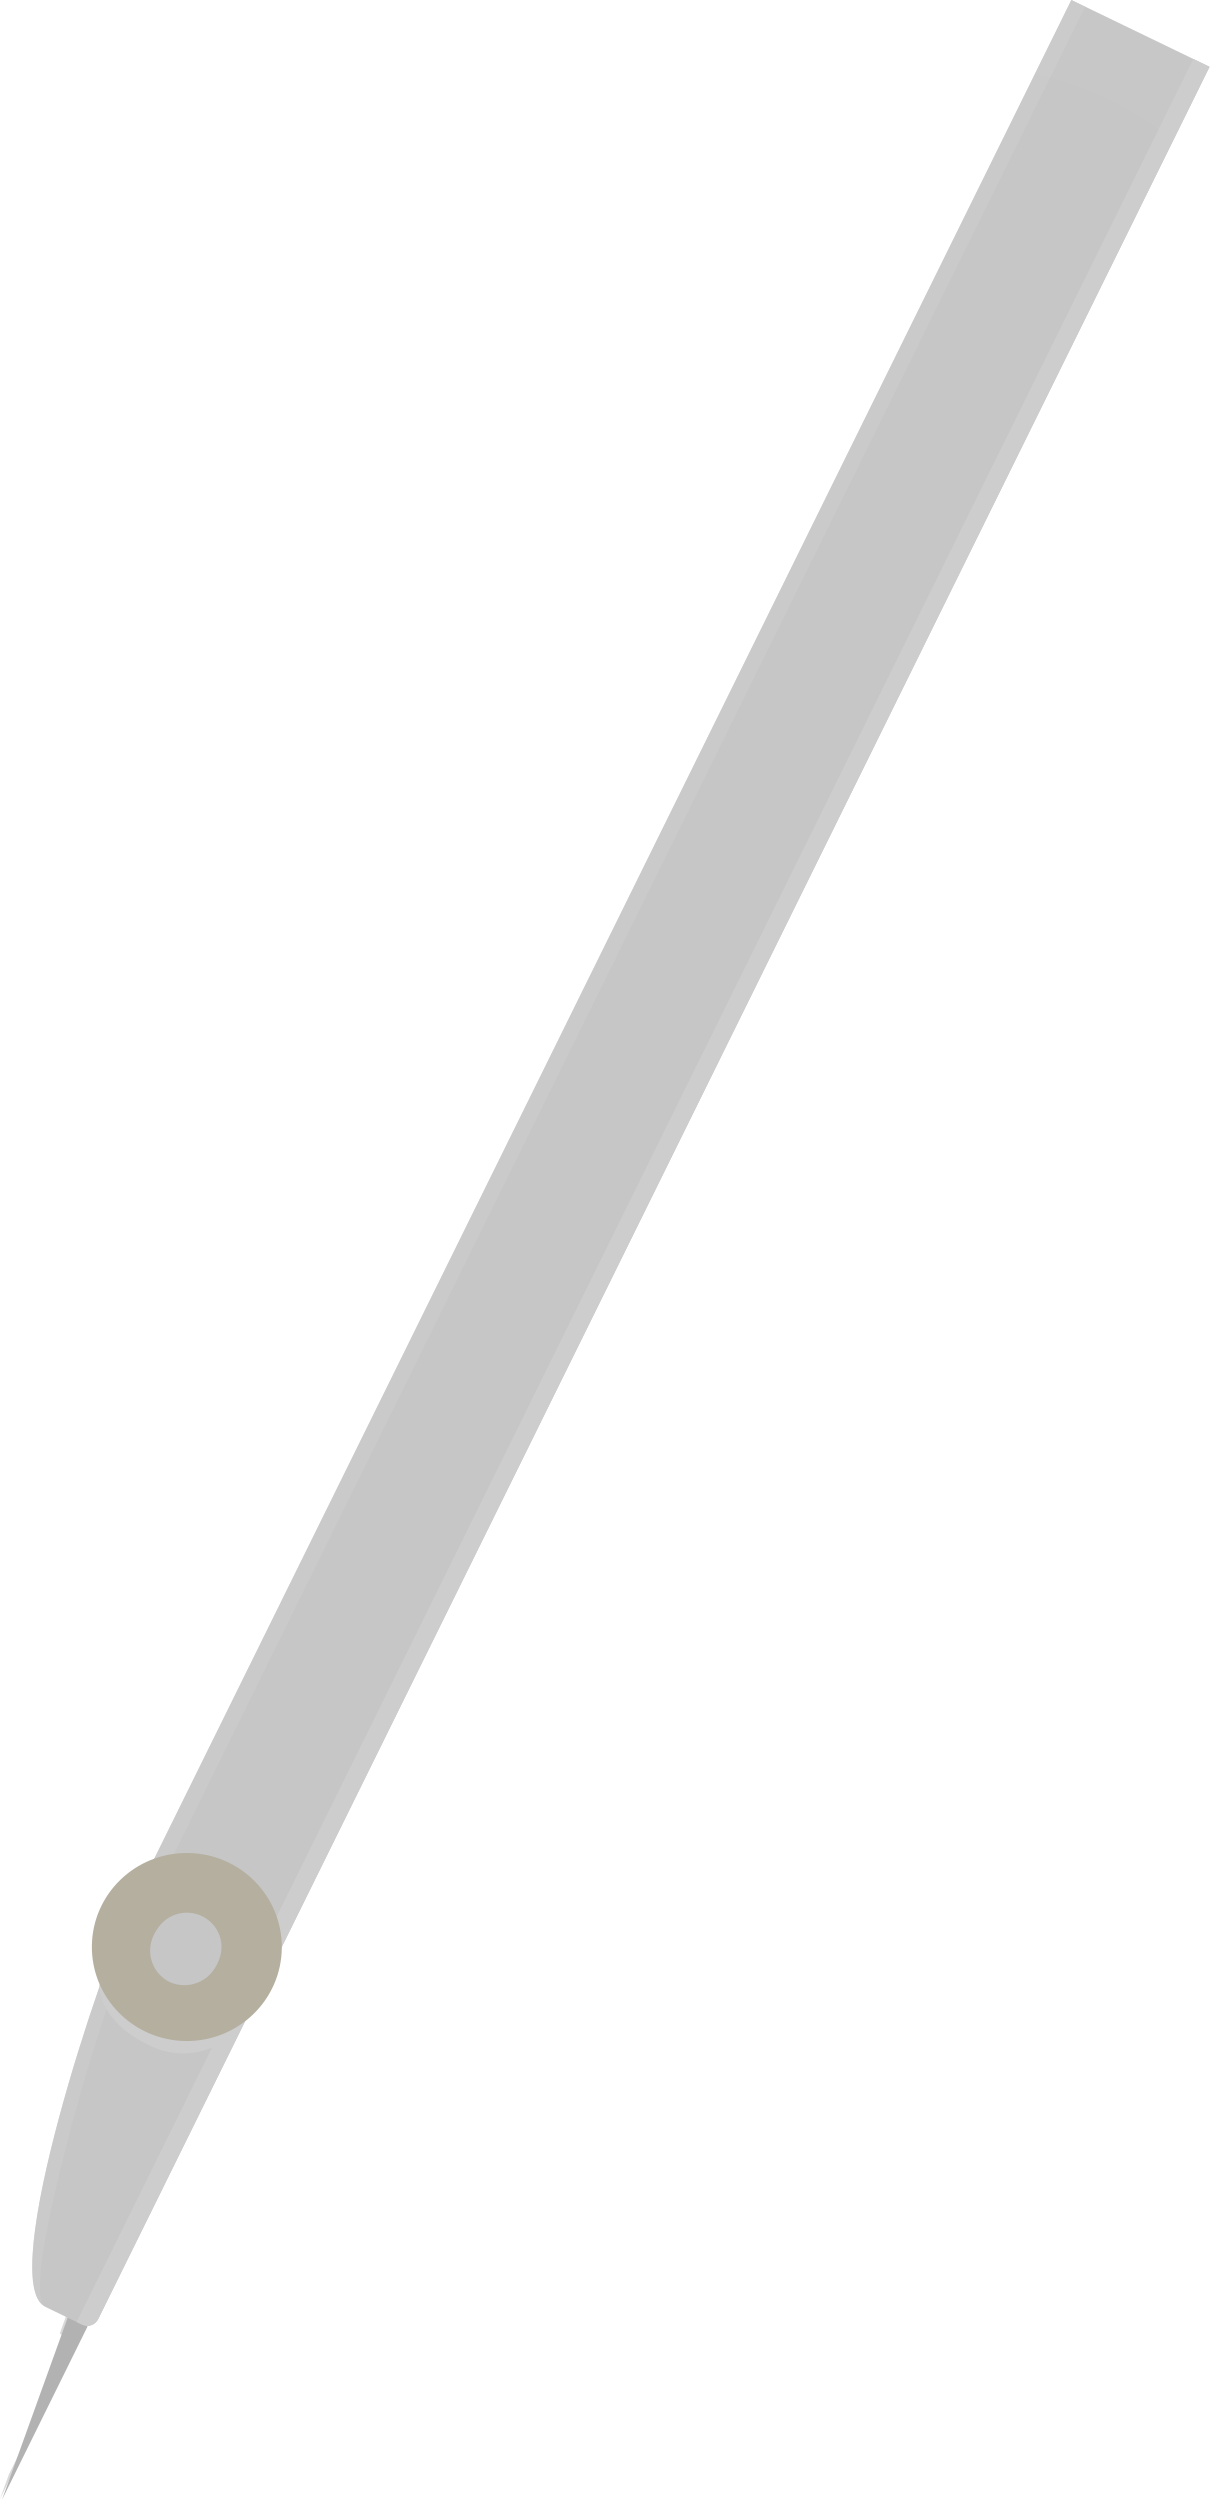
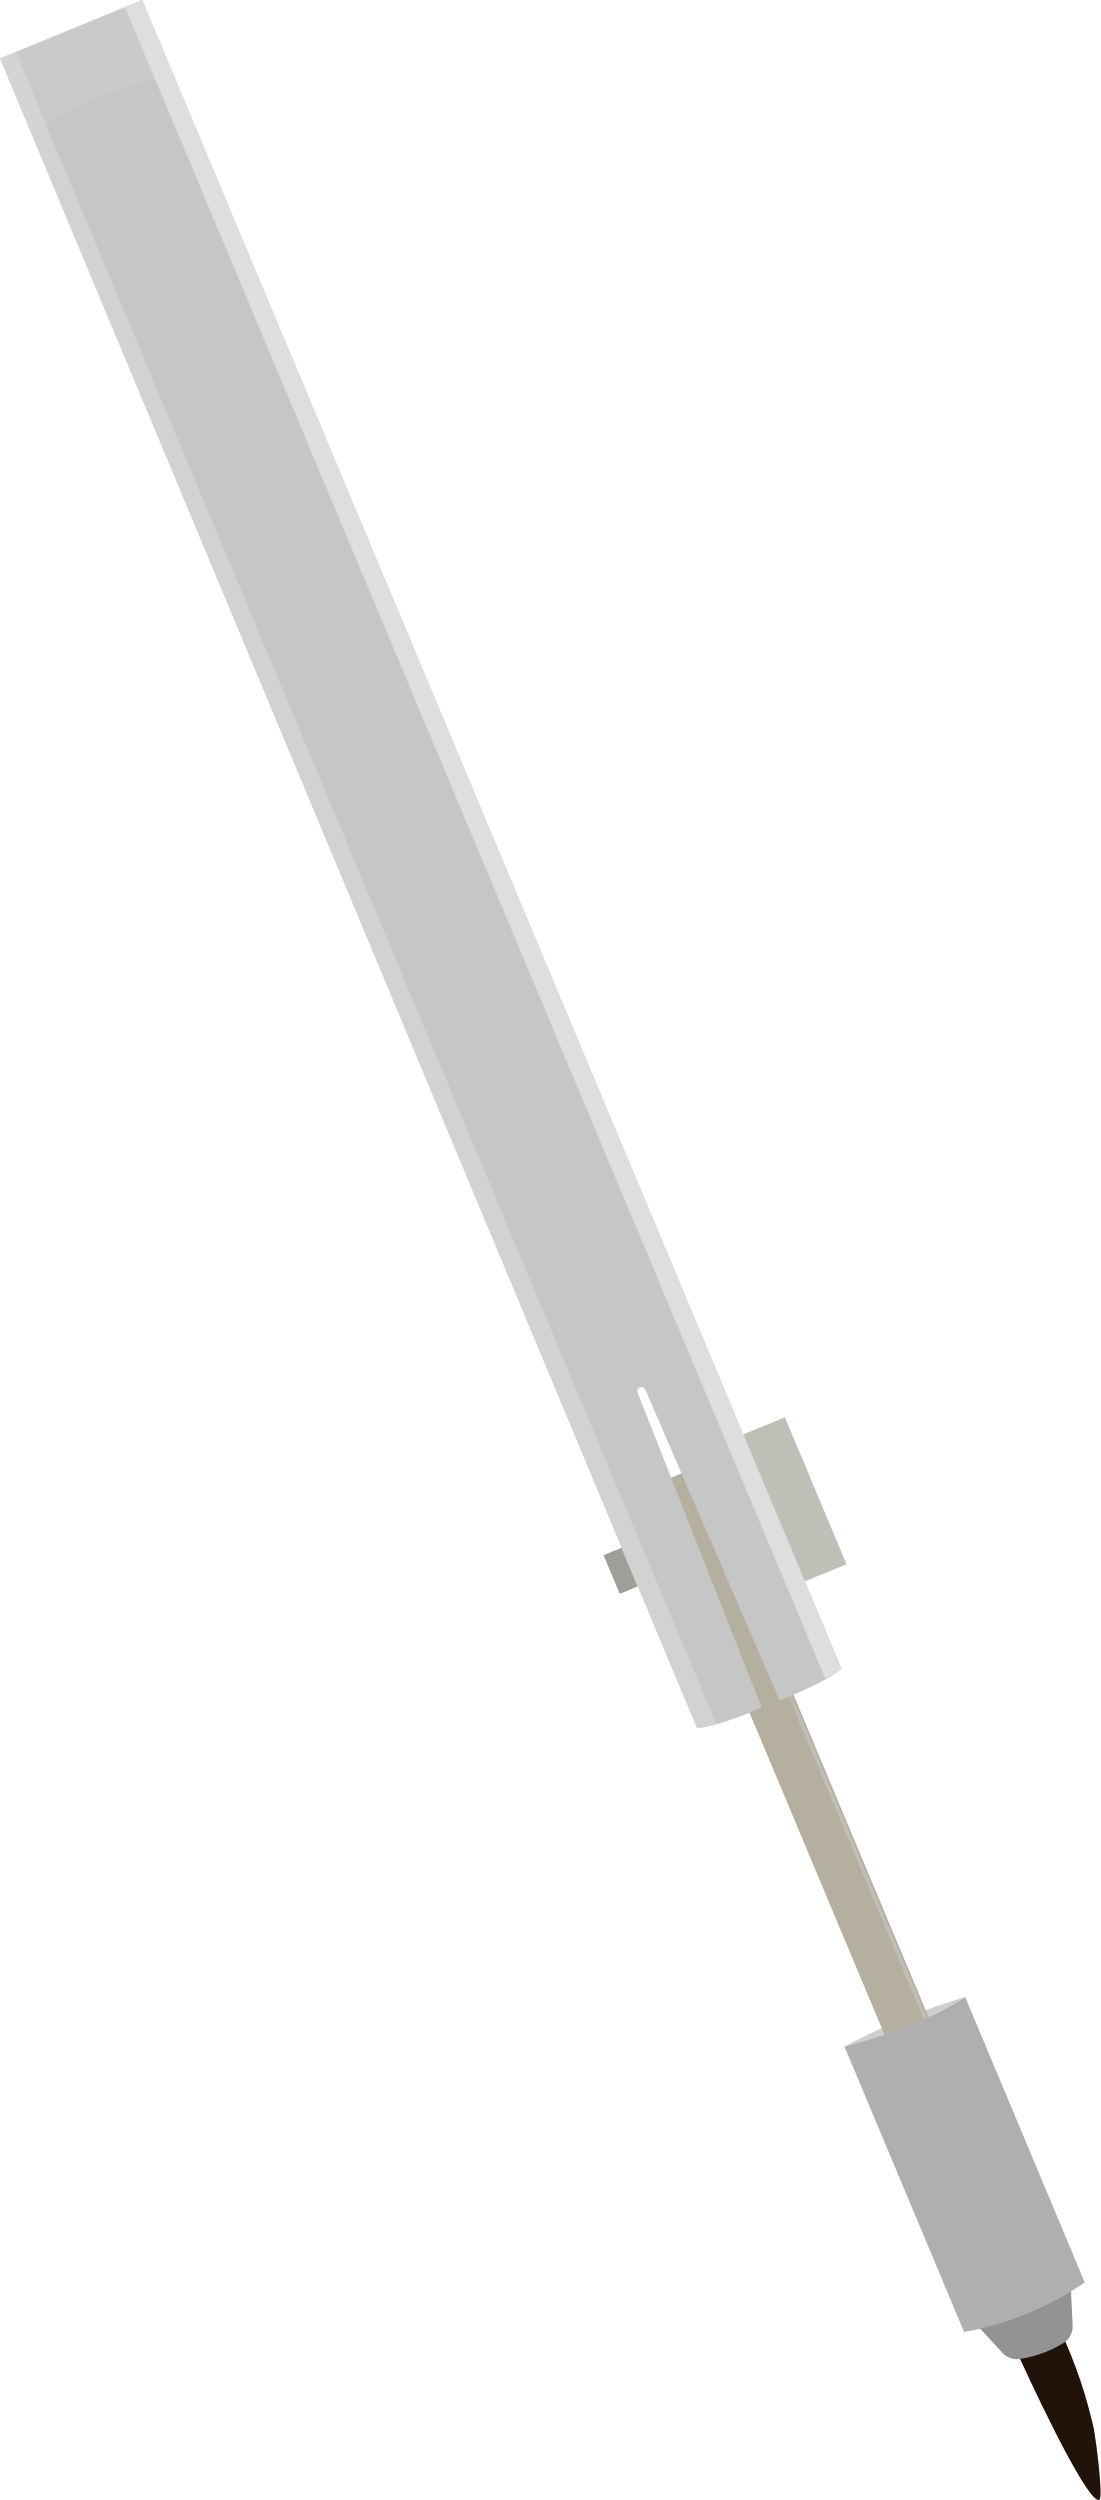
- <svg xmlns="http://www.w3.org/2000/svg" xmlns:xlink="http://www.w3.org/1999/xlink" id="Group_386" data-name="Group 386" width="87.303" height="180.448" viewBox="0 0 87.303 180.448">
+ <svg xmlns="http://www.w3.org/2000/svg" xmlns:xlink="http://www.w3.org/1999/xlink" id="Group_387" data-name="Group 387" width="79.32" height="180.198" viewBox="0 0 79.32 180.198">
  <defs>
-     <linearGradient id="linear-gradient" x1="-6.995" y1="12.448" x2="-6.565" y2="12.448" gradientUnits="objectBoundingBox">
+     <linearGradient id="linear-gradient" x1="-174.146" y1="-98.905" x2="-173.066" y2="-98.905" gradientUnits="objectBoundingBox">
+       <stop offset="0.043" stop-color="#e0e0e0" />
+       <stop offset="0.4" stop-color="#c8c8c8" />
+       <stop offset="0.643" stop-color="#b6b6b6" />
+       <stop offset="1" stop-color="#cfcfcf" />
+     </linearGradient>
+     <linearGradient id="linear-gradient-2" x1="-194.018" y1="-20.496" x2="-193.86" y2="-20.1" gradientUnits="objectBoundingBox">
+       <stop offset="0" stop-color="#3c2718" />
+       <stop offset="0.976" stop-color="#22130a" />
+     </linearGradient>
+     <linearGradient id="linear-gradient-3" x1="-1833.855" y1="-63.541" x2="-1832.382" y2="-62.353" xlink:href="#linear-gradient-2" />
+     <linearGradient id="linear-gradient-4" x1="-280.082" y1="-47.493" x2="-279.896" y2="-46.745" xlink:href="#linear-gradient-2" />
+     <linearGradient id="linear-gradient-5" x1="-220.771" y1="-67.736" x2="-220.771" y2="-69.423" gradientUnits="objectBoundingBox">
+       <stop offset="0.043" stop-color="#939393" />
+       <stop offset="0.4" stop-color="#7c7c7c" />
+       <stop offset="0.643" stop-color="#696969" />
+       <stop offset="1" stop-color="#828282" />
+     </linearGradient>
+     <linearGradient id="linear-gradient-6" x1="-224.396" y1="-115.453" x2="-224.396" y2="-118.353" xlink:href="#linear-gradient-5" />
+     <linearGradient id="linear-gradient-7" x1="-75.318" y1="-8.228" x2="-75.004" y2="-8.228" gradientUnits="objectBoundingBox">
+       <stop offset="0.043" stop-color="#bfbfb8" />
+       <stop offset="0.404" stop-color="#aea8a8" />
+       <stop offset="0.643" stop-color="#959595" />
+       <stop offset="0.996" stop-color="#b5afa0" />
+     </linearGradient>
+     <linearGradient id="linear-gradient-8" x1="-443.812" y1="-185.809" x2="-442.061" y2="-185.809" xlink:href="#linear-gradient-7" />
+     <linearGradient id="linear-gradient-9" x1="-113.801" y1="-10.985" x2="-112.605" y2="-10.985" gradientUnits="objectBoundingBox">
      <stop offset="0.043" stop-color="#dedede" />
      <stop offset="0.4" stop-color="#c6c6c6" />
      <stop offset="0.643" stop-color="#b4b4b4" />
      <stop offset="1" stop-color="#cdcdcd" />
    </linearGradient>
-     <linearGradient id="linear-gradient-2" x1="-7.376" y1="12.267" x2="-7.082" y2="12.267" xlink:href="#linear-gradient" />
-     <linearGradient id="linear-gradient-3" x1="-49.838" y1="192.599" x2="-48.957" y2="192.599" xlink:href="#linear-gradient" />
-     <linearGradient id="linear-gradient-4" x1="-52.513" y1="390.118" x2="-51.516" y2="390.118" xlink:href="#linear-gradient" />
-     <linearGradient id="linear-gradient-5" x1="-41.42" y1="143.726" x2="-40.412" y2="143.726" gradientUnits="objectBoundingBox">
-       <stop offset="0.043" stop-color="#bfbfb8" />
-       <stop offset="0.404" stop-color="#aea8a8" />
+     <linearGradient id="linear-gradient-10" x1="-143.151" y1="-18.846" x2="-142.818" y2="-18.846" xlink:href="#linear-gradient-7" />
+     <linearGradient id="linear-gradient-11" x1="-27.82" y1="-2.542" x2="-28.459" y2="-2.542" xlink:href="#linear-gradient-9" />
+     <linearGradient id="linear-gradient-12" x1="-28.013" y1="-2.505" x2="-28.724" y2="-2.505" xlink:href="#linear-gradient-9" />
+     <linearGradient id="linear-gradient-13" x1="-115.515" y1="-38.255" x2="-116.902" y2="-38.255" xlink:href="#linear-gradient-9" />
+     <linearGradient id="linear-gradient-14" x1="-87.509" y1="-14.311" x2="-86.962" y2="-14.311" gradientUnits="objectBoundingBox">
+       <stop offset="0.043" stop-color="#bfbfbf" />
+       <stop offset="0.4" stop-color="#a8a8a8" />
      <stop offset="0.643" stop-color="#959595" />
-       <stop offset="0.996" stop-color="#b5afa0" />
+       <stop offset="1" stop-color="#afafaf" />
+     </linearGradient>
+     <linearGradient id="linear-gradient-15" x1="-201.328" y1="-29.365" x2="-201.328" y2="-30.337" xlink:href="#linear-gradient-7" />
+     <linearGradient id="linear-gradient-16" x1="-444.123" y1="-164.175" x2="-444.123" y2="-169.63" xlink:href="#linear-gradient-7" />
+     <linearGradient id="linear-gradient-17" x1="-609.565" y1="-108.727" x2="-609.565" y2="-109.639" gradientUnits="objectBoundingBox">
+       <stop offset="0.043" stop-color="#9f9f99" />
+       <stop offset="0.404" stop-color="#8e8888" />
+       <stop offset="0.643" stop-color="#767676" />
+       <stop offset="0.996" stop-color="#958f84" />
+     </linearGradient>
+     <linearGradient id="linear-gradient-18" x1="-732.522" y1="-71.372" x2="-732.579" y2="-69.922" gradientUnits="objectBoundingBox">
+       <stop offset="0" stop-color="#efefef" />
+       <stop offset="0.976" stop-color="#22130a" />
+       <stop offset="1" stop-color="#22130a" />
    </linearGradient>
  </defs>
-   <path id="Path_1881" data-name="Path 1881" d="M1917.956,4971.136l-6.17,12.5,6.184-17.138Z" transform="translate(-1911.648 -4803.191)" fill="#b3b2b2" />
-   <path id="Path_1882" data-name="Path 1882" d="M1917.538,4978.909l-5.532,11.21-.64,1.772,6.17-12.5Z" transform="translate(-1911.366 -4811.511)" fill="#b3b2b2" opacity="0.5" />
-   <path id="Path_1883" data-name="Path 1883" d="M1925.733,4972.114l.583-1.181.015-4.634-1.87,5.182A2.775,2.775,0,0,0,1925.733,4972.114Z" transform="translate(-1920.146 -4803.056)" fill="#b3b2b2" opacity="0.5" />
-   <path id="Path_1884" data-name="Path 1884" d="M1923.183,4638.274a.869.869,0,0,1-1.156.394l-2.648-1.281c-3.615-1.749,4.092-24.726,6.194-28.986l67.859-137.524,9.971,4.823Z" transform="translate(-1916.101 -4470.876)" fill="#c6c6c6" />
-   <path id="Path_1885" data-name="Path 1885" d="M2008.756,4483.794l-80.6,163.344.394.191a.869.869,0,0,0,1.156-.393l80.22-162.576Z" transform="translate(-1922.624 -4479.538)" fill="url(#linear-gradient)" />
-   <path id="Path_1886" data-name="Path 1886" d="M1919.728,4630.665a139.9,139.9,0,0,1,4.791-16.856c.242-.665.533-1.568.773-2.232-.042-.054,69.141-140.216,69.141-140.216l-1-.483L1925.574,4608.4c-2.059,4.173-9.494,26.3-6.4,28.851C1918.559,4635.878,1919.689,4630.822,1919.728,4630.665Z" transform="translate(-1916.102 -4470.876)" opacity="0.5" fill="url(#linear-gradient-2)" />
-   <path id="Path_1887" data-name="Path 1887" d="M2148.067,4481.016l2.624-5.316-9.971-4.823-2.624,5.317A23.66,23.66,0,0,1,2148.067,4481.016Z" transform="translate(-2063.388 -4470.876)" opacity="0.2" fill="url(#linear-gradient-3)" />
-   <path id="Path_1888" data-name="Path 1888" d="M1933.163,4905.486s-.255,2.547,3.5,4.376a5.4,5.4,0,0,0,7.166-1.995Z" transform="translate(-1925.979 -4762.281)" fill="url(#linear-gradient-4)" />
-   <ellipse id="Ellipse_30" data-name="Ellipse 30" cx="6.786" cy="6.855" rx="6.786" ry="6.855" transform="translate(6.568 147.256) rotate(-89.47)" fill="url(#linear-gradient-5)" />
-   <path id="Path_1889" data-name="Path 1889" d="M1949.448,4893.425a2.514,2.514,0,0,1-3.347,1.138,2.467,2.467,0,0,1-1.15-3.314,2.514,2.514,0,0,1,3.347-1.138A2.466,2.466,0,0,1,1949.448,4893.425Z" transform="translate(-1933.714 -4751.803)" fill="#c6c6c6" />
-   <path id="Path_1890" data-name="Path 1890" d="M1949.1,4894.109a2.588,2.588,0,0,1-3.384,1.213,2.524,2.524,0,0,1,2.234-4.527A2.467,2.467,0,0,1,1949.1,4894.109Z" transform="translate(-1933.473 -4752.262)" fill="#c6c6c6" />
+   <path id="Path_1891" data-name="Path 1891" d="M2410.349,4902.067a14.526,14.526,0,0,1-4.079,2.2,16.346,16.346,0,0,1-4.624,1.37,44.118,44.118,0,0,1,8.7-3.572Z" transform="translate(-2340.777 -4758.118)" fill="url(#linear-gradient)" />
+   <path id="Path_1892" data-name="Path 1892" d="M2437.193,4961.276l1.7,4.049a33.124,33.124,0,0,1,2.325,6.935c.165.977.68,4.928.372,5.043-.9.335-5.548-9.776-5.917-10.656l-1.7-4.049a1.719,1.719,0,0,1,.942-2.255h0A1.75,1.75,0,0,1,2437.193,4961.276Z" transform="translate(-2362.364 -4797.113)" fill="url(#linear-gradient-2)" />
+   <path id="Path_1893" data-name="Path 1893" d="M2455.137,4995.934a12.3,12.3,0,0,0,.1,2.455,4.188,4.188,0,0,0,.608,2.115h.01c.308-.115-.206-4.066-.372-5.042-.036-.214-.079-.431-.125-.648A5.057,5.057,0,0,0,2455.137,4995.934Z" transform="translate(-2376.627 -4820.313)" opacity="0.5" fill="url(#linear-gradient-3)" />
+   <path id="Path_1894" data-name="Path 1894" d="M2439.272,4966.352c-.177-.5-.316-.869-.382-1.027l-1.7-4.049a1.75,1.75,0,0,0-2.278-.933h0a1.719,1.719,0,0,0-.942,2.255l1.7,4.049c.066.158.24.507.485.971A6.169,6.169,0,0,0,2439.272,4966.352Z" transform="translate(-2362.364 -4797.113)" fill="url(#linear-gradient-4)" />
+   <path id="Path_1895" data-name="Path 1895" d="M2436.993,4969.476a8.5,8.5,0,0,1-3.041,1.177,1.476,1.476,0,0,1-1.364-.3l-1.925-2.086,6.755-2.773.132,2.822A1.458,1.458,0,0,1,2436.993,4969.476Z" transform="translate(-2360.234 -4800.656)" fill="url(#linear-gradient-5)" />
+   <path id="Path_1896" data-name="Path 1896" d="M2437.44,4965.955l-.022-.462-6.755,2.773.253.274A12.176,12.176,0,0,0,2437.44,4965.955Z" transform="translate(-2360.234 -4800.655)" fill="url(#linear-gradient-6)" />
+   <path id="Path_1897" data-name="Path 1897" d="M2379.91,4826.069l-3.162,1.3-16.756-39.983,3.162-1.3Z" transform="translate(-2312.849 -4680.363)" fill="url(#linear-gradient-7)" />
+   <path id="Path_1898" data-name="Path 1898" d="M2410.07,4906.843l.255.609,3.162-1.3-.263-.627A8.761,8.761,0,0,1,2410.07,4906.843Z" transform="translate(-2346.426 -4760.448)" opacity="0.5" fill="url(#linear-gradient-8)" />
+   <path id="Path_1899" data-name="Path 1899" d="M2379.727,4813l13.07,31.187.23-.094-13.074-31.2Z" transform="translate(-2326.081 -4698.336)" opacity="0.5" fill="url(#linear-gradient-9)" />
+   <path id="Path_1900" data-name="Path 1900" d="M2370.466,4803.535l-7.312-17.449-3.162,1.3,7.281,17.373A15.035,15.035,0,0,0,2370.466,4803.535Z" transform="translate(-2312.849 -4680.363)" opacity="0.5" fill="url(#linear-gradient-10)" />
+   <path id="Path_1901" data-name="Path 1901" d="M2277.573,4585.5a5.733,5.733,0,0,1-1.138.778,30.885,30.885,0,0,1-3.321,1.515l-9.695-22.432a.3.3,0,0,0-.551.221l8.949,22.735a28.426,28.426,0,0,1-3.265,1.2,6.55,6.55,0,0,1-1.4.263l-50.238-120.343,10.25-4.208Z" transform="translate(-2216.919 -4465.229)" fill="#c6c6c6" />
+   <path id="Path_1902" data-name="Path 1902" d="M2218.038,4476.6l-1.119.459,50.238,120.343a6.315,6.315,0,0,0,1.4-.263Z" transform="translate(-2216.919 -4472.856)" opacity="0.5" fill="url(#linear-gradient-11)" />
+   <path id="Path_1903" data-name="Path 1903" d="M2244.235,4465.742l50.515,120.54a6.446,6.446,0,0,0,1.138-.778l-50.4-120.274Z" transform="translate(-2235.234 -4465.229)" fill="url(#linear-gradient-12)" />
+   <path id="Path_1904" data-name="Path 1904" d="M2229.411,4470.579l-2.242-5.35-10.25,4.208,2.235,5.354A29.933,29.933,0,0,1,2229.411,4470.579Z" transform="translate(-2216.919 -4465.229)" opacity="0.2" fill="url(#linear-gradient-13)" />
+   <path id="Path_1905" data-name="Path 1905" d="M2418.967,4922.656a22.36,22.36,0,0,1-8.7,3.573l-8.62-20.57c5.982-1.546,8.7-3.573,8.7-3.573Z" transform="translate(-2340.777 -4758.141)" fill="url(#linear-gradient-14)" />
+   <path id="Path_1906" data-name="Path 1906" d="M2383.956,4787.082l3-1.229-4.44-10.594-3,1.229Z" transform="translate(-2325.94 -4673.103)" fill="url(#linear-gradient-15)" />
+   <path id="Path_1907" data-name="Path 1907" d="M2386.395,4784.526l-.378-.9-3,1.229.378.9Z" transform="translate(-2328.291 -4678.713)" opacity="0.5" fill="url(#linear-gradient-16)" />
+   <path id="Path_1908" data-name="Path 1908" d="M2350.113,4807.131l1.292-.531-1.168-2.789-1.293.531Z" transform="translate(-2305.442 -4692.248)" fill="url(#linear-gradient-17)" />
+   <path id="Path_1909" data-name="Path 1909" d="M2450.066,4984.346a2.876,2.876,0,0,1-.021.572.689.689,0,0,1-.063.24.238.238,0,0,1-.2.133c-.653-1.47-1.216-2.958-1.782-4.47a.115.115,0,0,1-.011-.062.122.122,0,0,1,.06-.069,3.759,3.759,0,0,0,.7-.483,18.355,18.355,0,0,1,.982,2.686A6.258,6.258,0,0,1,2450.066,4984.346Z" transform="translate(-2371.851 -4810.521)" fill="url(#linear-gradient-18)" />
</svg>
